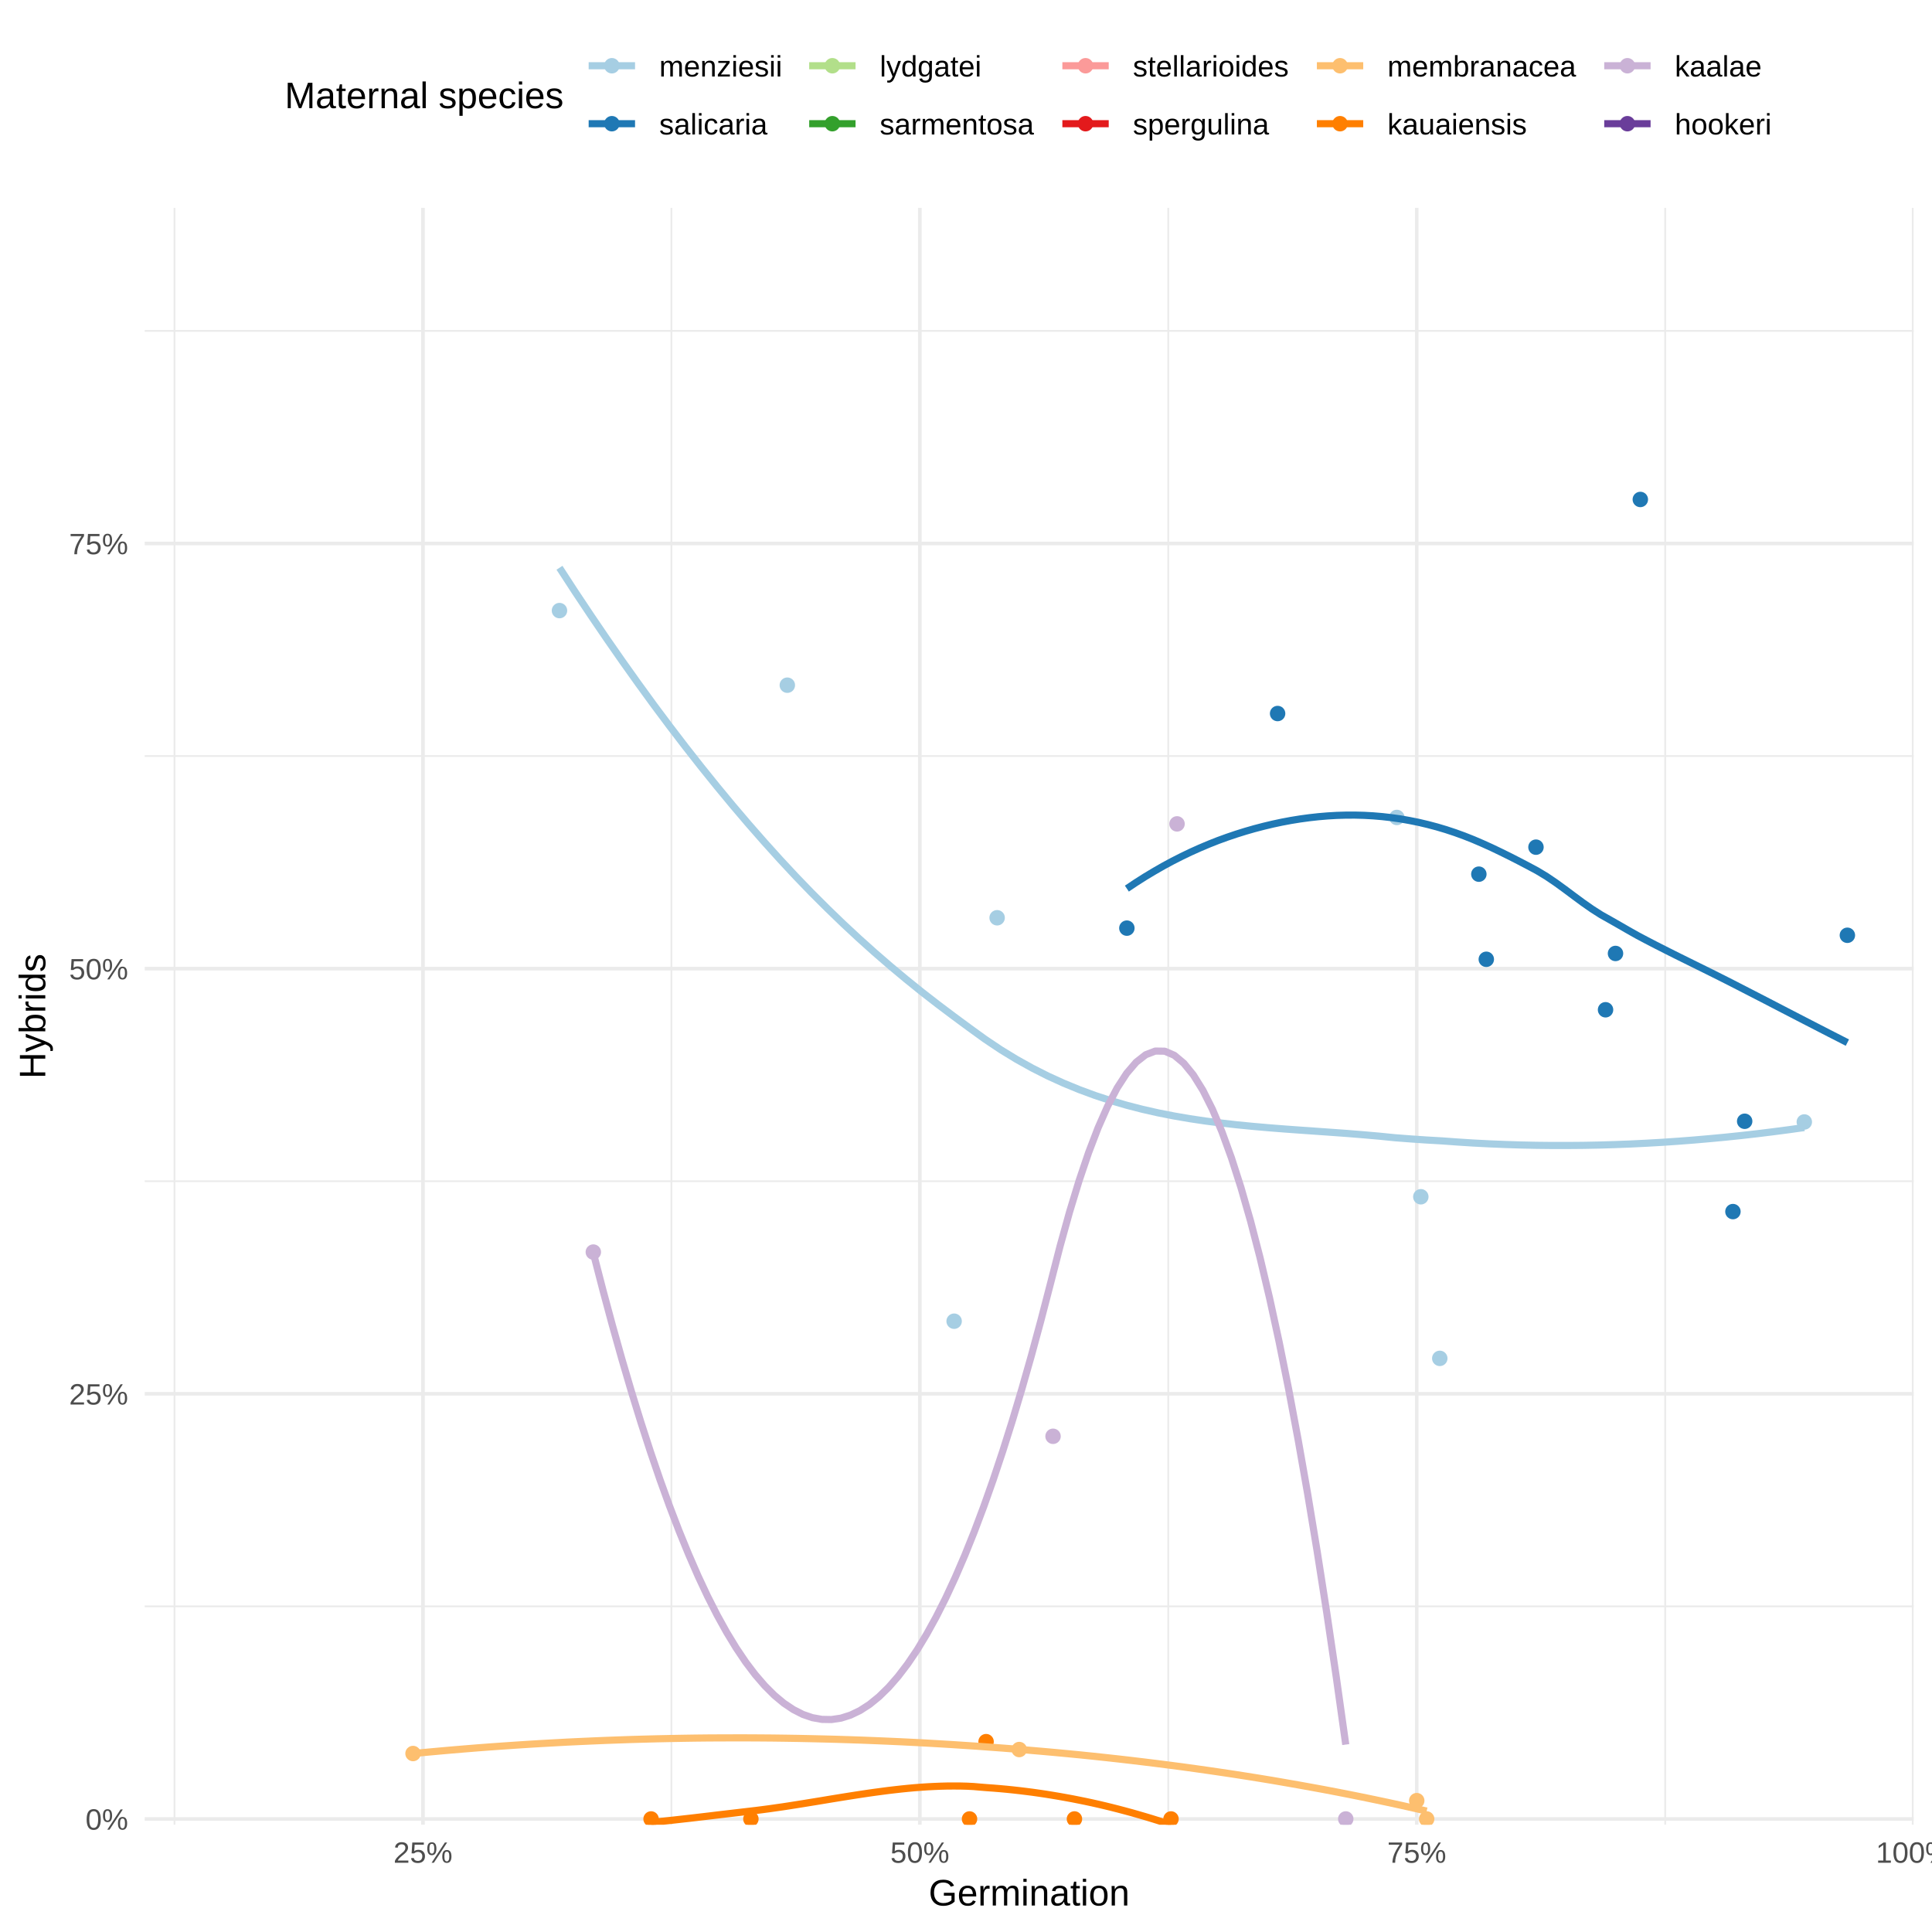
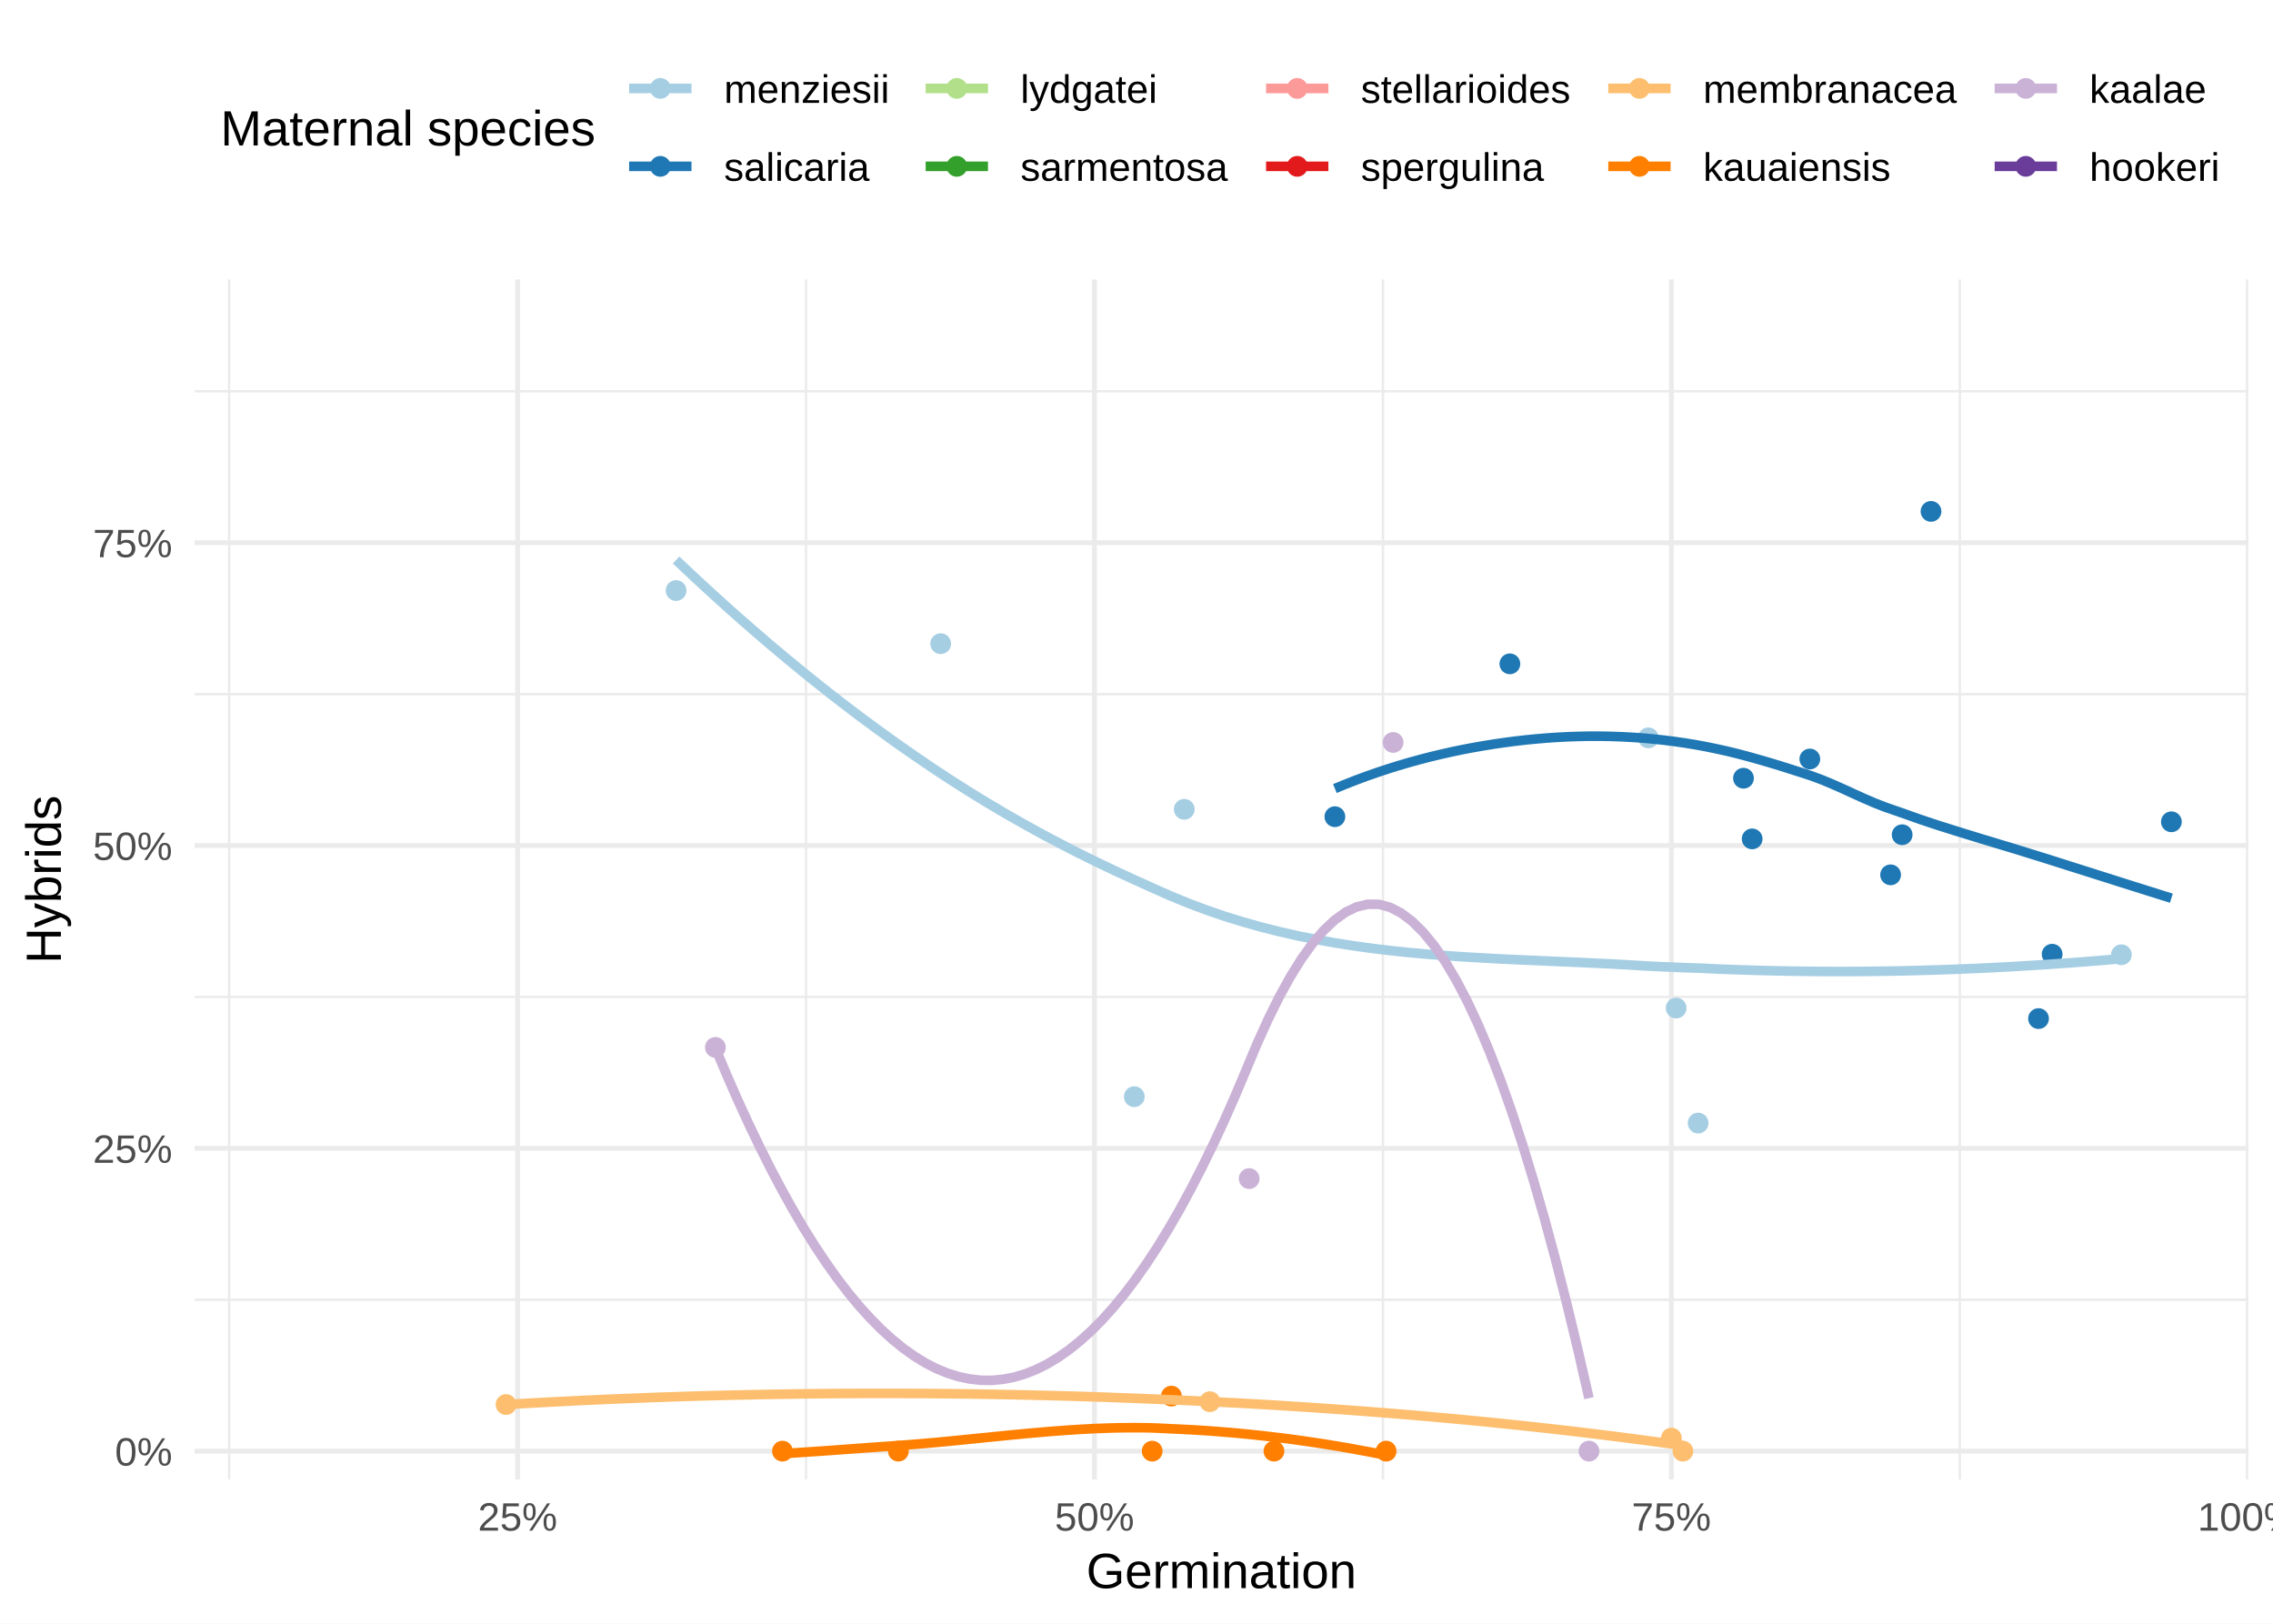
- <svg xmlns="http://www.w3.org/2000/svg" class="svglite" width="576.00pt" height="576.00pt" viewBox="0 0 576.00 576.00">
+ <svg xmlns="http://www.w3.org/2000/svg" class="svglite" width="504.00pt" height="360.00pt" viewBox="0 0 504.00 360.00">
  <defs>
    <style type="text/css">
    .svglite line, .svglite polyline, .svglite polygon, .svglite path, .svglite rect, .svglite circle {
      fill: none;
      stroke: #000000;
      stroke-linecap: round;
      stroke-linejoin: round;
      stroke-miterlimit: 10.00;
    }
    .svglite text {
      white-space: pre;
    }
  </style>
  </defs>
  <rect width="100%" height="100%" style="stroke: none; fill: #FFFFFF;" />
  <defs>
-     <clipPath id="cpMC4wMHw1NzYuMDB8MC4wMHw1NzYuMDA=">
-       <rect x="0.00" y="0.00" width="576.00" height="576.00" />
+     <clipPath id="cpMC4wMHw1MDQuMDB8MC4wMHwzNjAuMDA=">
+       <rect x="0.00" y="0.00" width="504.00" height="360.00" />
    </clipPath>
  </defs>
-   <g clip-path="url(#cpMC4wMHw1NzYuMDB8MC4wMHw1NzYuMDA=)">
+   <g clip-path="url(#cpMC4wMHw1MDQuMDB8MC4wMHwzNjAuMDA=)">
</g>
  <defs>
-     <clipPath id="cpNDMuMTR8NTcwLjUyfDYxLjk2fDU0NC4wMQ==">
-       <rect x="43.14" y="61.96" width="527.38" height="482.06" />
+     <clipPath id="cpNDMuMTR8NDk4LjUyfDYxLjk2fDMyOC4wMQ==">
+       <rect x="43.14" y="61.96" width="455.38" height="266.06" />
    </clipPath>
  </defs>
-   <g clip-path="url(#cpNDMuMTR8NTcwLjUyfDYxLjk2fDU0NC4wMQ==)">
-     <polyline points="43.14,478.92 570.52,478.92 " style="stroke-width: 0.53; stroke: #EBEBEB; stroke-linecap: butt;" />
-     <polyline points="43.14,352.16 570.52,352.16 " style="stroke-width: 0.53; stroke: #EBEBEB; stroke-linecap: butt;" />
-     <polyline points="43.14,225.41 570.52,225.41 " style="stroke-width: 0.53; stroke: #EBEBEB; stroke-linecap: butt;" />
-     <polyline points="43.14,98.65 570.52,98.65 " style="stroke-width: 0.53; stroke: #EBEBEB; stroke-linecap: butt;" />
-     <polyline points="52.03,544.01 52.03,61.96 " style="stroke-width: 0.53; stroke: #EBEBEB; stroke-linecap: butt;" />
-     <polyline points="200.17,544.01 200.17,61.96 " style="stroke-width: 0.53; stroke: #EBEBEB; stroke-linecap: butt;" />
-     <polyline points="348.31,544.01 348.31,61.96 " style="stroke-width: 0.53; stroke: #EBEBEB; stroke-linecap: butt;" />
-     <polyline points="496.45,544.01 496.45,61.96 " style="stroke-width: 0.53; stroke: #EBEBEB; stroke-linecap: butt;" />
-     <polyline points="43.14,542.30 570.52,542.30 " style="stroke-width: 1.07; stroke: #EBEBEB; stroke-linecap: butt;" />
-     <polyline points="43.14,415.54 570.52,415.54 " style="stroke-width: 1.07; stroke: #EBEBEB; stroke-linecap: butt;" />
-     <polyline points="43.14,288.78 570.52,288.78 " style="stroke-width: 1.07; stroke: #EBEBEB; stroke-linecap: butt;" />
-     <polyline points="43.14,162.03 570.52,162.03 " style="stroke-width: 1.07; stroke: #EBEBEB; stroke-linecap: butt;" />
-     <polyline points="126.10,544.01 126.10,61.96 " style="stroke-width: 1.07; stroke: #EBEBEB; stroke-linecap: butt;" />
-     <polyline points="274.24,544.01 274.24,61.96 " style="stroke-width: 1.07; stroke: #EBEBEB; stroke-linecap: butt;" />
-     <polyline points="422.38,544.01 422.38,61.96 " style="stroke-width: 1.07; stroke: #EBEBEB; stroke-linecap: butt;" />
-     <polyline points="570.52,544.01 570.52,61.96 " style="stroke-width: 1.07; stroke: #EBEBEB; stroke-linecap: butt;" />
-     <circle cx="166.80" cy="182.04" r="1.95" style="stroke-width: 0.71; stroke: #A6CEE3; fill: #A6CEE3;" />
-     <circle cx="481.64" cy="284.26" r="1.95" style="stroke-width: 0.71; stroke: #1F78B4; fill: #1F78B4;" />
-     <circle cx="380.90" cy="212.73" r="1.95" style="stroke-width: 0.71; stroke: #1F78B4; fill: #1F78B4;" />
-     <circle cx="457.93" cy="252.57" r="1.95" style="stroke-width: 0.71; stroke: #1F78B4; fill: #1F78B4;" />
-     <circle cx="335.96" cy="276.71" r="1.95" style="stroke-width: 0.71; stroke: #1F78B4; fill: #1F78B4;" />
-     <circle cx="416.45" cy="243.71" r="1.95" style="stroke-width: 0.71; stroke: #A6CEE3; fill: #A6CEE3;" />
-     <circle cx="284.46" cy="393.90" r="1.95" style="stroke-width: 0.71; stroke: #A6CEE3; fill: #A6CEE3;" />
-     <circle cx="234.73" cy="204.28" r="1.95" style="stroke-width: 0.71; stroke: #A6CEE3; fill: #A6CEE3;" />
-     <circle cx="489.04" cy="148.91" r="1.95" style="stroke-width: 0.71; stroke: #1F78B4; fill: #1F78B4;" />
-     <circle cx="550.77" cy="278.84" r="1.95" style="stroke-width: 0.71; stroke: #1F78B4; fill: #1F78B4;" />
-     <circle cx="443.12" cy="286.00" r="1.95" style="stroke-width: 0.71; stroke: #1F78B4; fill: #1F78B4;" />
-     <circle cx="423.60" cy="356.80" r="1.95" style="stroke-width: 0.71; stroke: #A6CEE3; fill: #A6CEE3;" />
-     <circle cx="429.25" cy="404.98" r="1.95" style="stroke-width: 0.71; stroke: #A6CEE3; fill: #A6CEE3;" />
-     <circle cx="297.28" cy="273.62" r="1.95" style="stroke-width: 0.71; stroke: #A6CEE3; fill: #A6CEE3;" />
-     <circle cx="537.93" cy="334.50" r="1.95" style="stroke-width: 0.71; stroke: #A6CEE3; fill: #A6CEE3;" />
-     <circle cx="478.67" cy="301.05" r="1.95" style="stroke-width: 0.71; stroke: #1F78B4; fill: #1F78B4;" />
-     <circle cx="440.90" cy="260.62" r="1.95" style="stroke-width: 0.71; stroke: #1F78B4; fill: #1F78B4;" />
-     <circle cx="516.65" cy="361.22" r="1.95" style="stroke-width: 0.71; stroke: #1F78B4; fill: #1F78B4;" />
-     <circle cx="520.15" cy="334.29" r="1.95" style="stroke-width: 0.71; stroke: #1F78B4; fill: #1F78B4;" />
-     <circle cx="350.92" cy="245.63" r="1.95" style="stroke-width: 0.71; stroke: #CAB2D6; fill: #CAB2D6;" />
-     <circle cx="176.89" cy="373.29" r="1.95" style="stroke-width: 0.71; stroke: #CAB2D6; fill: #CAB2D6;" />
-     <circle cx="401.22" cy="542.30" r="1.95" style="stroke-width: 0.71; stroke: #CAB2D6; fill: #CAB2D6;" />
-     <circle cx="313.95" cy="428.21" r="1.95" style="stroke-width: 0.71; stroke: #CAB2D6; fill: #CAB2D6;" />
-     <circle cx="289.05" cy="542.30" r="1.95" style="stroke-width: 0.71; stroke: #FF7F00; fill: #FF7F00;" />
-     <circle cx="293.99" cy="519.25" r="1.95" style="stroke-width: 0.71; stroke: #FF7F00; fill: #FF7F00;" />
-     <circle cx="349.12" cy="542.30" r="1.95" style="stroke-width: 0.71; stroke: #FF7F00; fill: #FF7F00;" />
-     <circle cx="422.38" cy="536.84" r="1.95" style="stroke-width: 0.71; stroke: #FDBF6F; fill: #FDBF6F;" />
-     <circle cx="303.87" cy="521.60" r="1.95" style="stroke-width: 0.71; stroke: #FDBF6F; fill: #FDBF6F;" />
-     <circle cx="425.34" cy="542.30" r="1.95" style="stroke-width: 0.71; stroke: #FDBF6F; fill: #FDBF6F;" />
-     <circle cx="194.11" cy="542.30" r="1.95" style="stroke-width: 0.71; stroke: #FF7F00; fill: #FF7F00;" />
-     <circle cx="320.33" cy="542.30" r="1.95" style="stroke-width: 0.71; stroke: #FF7F00; fill: #FF7F00;" />
-     <circle cx="223.87" cy="542.30" r="1.95" style="stroke-width: 0.71; stroke: #FF7F00; fill: #FF7F00;" />
-     <circle cx="123.14" cy="522.79" r="1.95" style="stroke-width: 0.71; stroke: #FDBF6F; fill: #FDBF6F;" />
-     <polyline points="166.80,169.27 171.49,176.48 176.19,183.53 180.89,190.44 185.59,197.19 190.29,203.79 194.98,210.24 199.68,216.53 204.38,222.67 209.08,228.66 213.78,234.49 218.47,240.16 223.17,245.68 227.87,251.04 232.57,256.25 237.26,261.29 241.96,266.16 246.66,270.85 251.36,275.39 256.06,279.76 260.75,283.97 265.45,288.04 270.15,291.96 274.85,295.75 279.55,299.40 284.24,302.93 288.94,306.40 293.64,309.80 298.34,312.95 303.04,315.82 307.73,318.43 312.43,320.81 317.13,322.95 321.83,324.88 326.52,326.61 331.22,328.15 335.92,329.52 340.62,330.73 345.32,331.79 350.01,332.71 354.71,333.52 359.41,334.22 364.11,334.82 368.81,335.35 373.50,335.81 378.20,336.22 382.90,336.59 387.60,336.93 392.30,337.26 396.99,337.59 401.69,337.93 406.39,338.31 411.09,338.72 415.78,339.19 420.48,339.55 425.18,339.87 429.88,340.14 434.58,340.48 439.27,340.78 443.97,341.02 448.67,341.21 453.37,341.36 458.07,341.46 462.76,341.51 467.46,341.51 472.16,341.47 476.86,341.38 481.55,341.24 486.25,341.06 490.95,340.83 495.65,340.56 500.35,340.24 505.04,339.88 509.74,339.47 514.44,339.03 519.14,338.54 523.84,338.01 528.53,337.43 533.23,336.82 537.93,336.16 " style="stroke-width: 2.13; stroke: #A6CEE3; stroke-linecap: butt;" />
-     <polyline points="335.96,264.93 338.68,263.11 341.40,261.38 344.12,259.75 346.84,258.19 349.56,256.72 352.28,255.34 355.00,254.03 357.72,252.81 360.44,251.66 363.15,250.59 365.87,249.60 368.59,248.68 371.31,247.83 374.03,247.05 376.75,246.34 379.47,245.69 382.19,245.11 384.91,244.60 387.63,244.16 390.35,243.79 393.06,243.49 395.78,243.26 398.50,243.10 401.22,243.02 403.94,243.01 406.66,243.08 409.38,243.23 412.10,243.46 414.82,243.77 417.54,244.15 420.25,244.63 422.97,245.18 425.69,245.82 428.41,246.54 431.13,247.35 433.85,248.25 436.57,249.24 439.29,250.32 442.01,251.49 444.73,252.72 447.44,254.02 450.16,255.36 452.88,256.75 455.60,258.17 458.32,259.63 461.04,261.27 463.76,263.11 466.48,265.08 469.20,267.11 471.92,269.12 474.64,271.02 477.35,272.75 480.07,274.28 482.79,275.83 485.51,277.40 488.23,278.93 490.95,280.37 493.67,281.78 496.39,283.16 499.11,284.53 501.83,285.88 504.54,287.22 507.26,288.56 509.98,289.91 512.70,291.27 515.42,292.64 518.14,294.03 520.86,295.43 523.58,296.83 526.30,298.23 529.02,299.64 531.74,301.05 534.45,302.45 537.17,303.86 539.89,305.26 542.61,306.66 545.33,308.06 548.05,309.45 550.77,310.84 " style="stroke-width: 2.13; stroke: #1F78B4; stroke-linecap: butt;" />
-     <polyline points="123.14,522.79 126.96,522.43 130.79,522.08 134.61,521.74 138.44,521.42 142.26,521.11 146.09,520.82 149.91,520.55 153.74,520.29 157.56,520.04 161.39,519.81 165.21,519.60 169.04,519.39 172.87,519.21 176.69,519.04 180.52,518.88 184.34,518.74 188.17,518.61 191.99,518.50 195.82,518.40 199.64,518.32 203.47,518.25 207.29,518.19 211.12,518.15 214.95,518.13 218.77,518.12 222.60,518.12 226.42,518.14 230.25,518.17 234.07,518.22 237.90,518.28 241.72,518.36 245.55,518.45 249.37,518.55 253.20,518.67 257.02,518.80 260.85,518.95 264.68,519.11 268.50,519.28 272.33,519.47 276.15,519.67 279.98,519.89 283.80,520.12 287.63,520.37 291.45,520.62 295.28,520.90 299.10,521.18 302.93,521.48 306.76,521.80 310.58,522.13 314.41,522.47 318.23,522.83 322.06,523.20 325.88,523.59 329.71,524.00 333.53,524.42 337.36,524.86 341.18,525.32 345.01,525.79 348.83,526.28 352.66,526.78 356.49,527.31 360.31,527.85 364.14,528.41 367.96,528.98 371.79,529.58 375.61,530.19 379.44,530.82 383.26,531.48 387.09,532.15 390.91,532.84 394.74,533.54 398.56,534.27 402.39,535.02 406.22,535.79 410.04,536.58 413.87,537.39 417.69,538.22 421.52,539.08 425.34,539.95 " style="stroke-width: 2.13; stroke: #FDBF6F; stroke-linecap: butt;" />
-     <polyline points="194.11,543.33 196.07,543.13 198.04,542.93 200.00,542.72 201.96,542.50 203.92,542.28 205.89,542.06 207.85,541.83 209.81,541.60 211.77,541.37 213.73,541.13 215.70,540.90 217.66,540.67 219.62,540.44 221.58,540.21 223.55,539.98 225.51,539.75 227.47,539.50 229.43,539.24 231.39,538.96 233.36,538.68 235.32,538.38 237.28,538.07 239.24,537.76 241.20,537.44 243.17,537.12 245.13,536.80 247.09,536.47 249.05,536.15 251.02,535.83 252.98,535.52 254.94,535.21 256.90,534.91 258.86,534.62 260.83,534.34 262.79,534.08 264.75,533.82 266.71,533.59 268.67,533.37 270.64,533.17 272.60,532.99 274.56,532.84 276.52,532.71 278.49,532.61 280.45,532.53 282.41,532.48 284.37,532.47 286.33,532.48 288.30,532.53 290.26,532.63 292.22,532.80 294.18,532.96 296.15,533.10 298.11,533.26 300.07,533.44 302.03,533.64 303.99,533.86 305.96,534.10 307.92,534.35 309.88,534.63 311.84,534.92 313.80,535.24 315.77,535.57 317.73,535.92 319.69,536.28 321.65,536.67 323.62,537.07 325.58,537.49 327.54,537.93 329.50,538.39 331.46,538.87 333.43,539.37 335.39,539.89 337.35,540.42 339.31,540.98 341.27,541.55 343.24,542.14 345.20,542.75 347.16,543.37 349.12,544.01 " style="stroke-width: 2.13; stroke: #FF7F00; stroke-linecap: butt;" />
-     <polyline points="176.89,373.55 179.73,384.55 182.57,395.10 185.41,405.21 188.25,414.87 191.09,424.08 193.93,432.84 196.77,441.15 199.61,449.01 202.45,456.42 205.29,463.37 208.12,469.87 210.96,475.92 213.80,481.51 216.64,486.64 219.48,491.31 222.32,495.53 225.16,499.28 228.00,502.57 230.84,505.41 233.68,507.78 236.52,509.68 239.36,511.13 242.20,512.10 245.04,512.61 247.88,512.66 250.72,512.24 253.56,511.34 256.40,509.98 259.24,508.15 262.08,505.84 264.92,503.06 267.76,499.81 270.60,496.09 273.44,491.89 276.27,487.21 279.11,482.06 281.95,476.43 284.79,470.31 287.63,463.72 290.47,456.65 293.31,449.10 296.15,441.06 298.99,432.54 301.83,423.54 304.67,414.05 307.51,404.08 310.35,393.61 313.19,382.66 316.03,371.59 318.87,361.35 321.71,352.03 324.55,343.64 327.39,336.22 330.23,329.78 333.07,324.36 335.91,319.98 338.75,316.67 341.59,314.45 344.43,313.36 347.26,313.40 350.10,314.62 352.94,317.00 355.78,320.48 358.62,325.05 361.46,330.70 364.30,337.42 367.14,345.21 369.98,354.07 372.82,363.98 375.66,374.94 378.50,386.96 381.34,400.01 384.18,414.11 387.02,429.23 389.86,445.38 392.70,462.55 395.54,480.73 398.38,499.93 401.22,520.12 " style="stroke-width: 2.13; stroke: #CAB2D6; stroke-linecap: butt;" />
+   <g clip-path="url(#cpNDMuMTR8NDk4LjUyfDYxLjk2fDMyOC4wMQ==)">
+     <polyline points="43.14,288.17 498.52,288.17 " style="stroke-width: 0.53; stroke: #EBEBEB; stroke-linecap: butt;" />
+     <polyline points="43.14,221.03 498.52,221.03 " style="stroke-width: 0.53; stroke: #EBEBEB; stroke-linecap: butt;" />
+     <polyline points="43.14,153.90 498.52,153.90 " style="stroke-width: 0.53; stroke: #EBEBEB; stroke-linecap: butt;" />
+     <polyline points="43.14,86.76 498.52,86.76 " style="stroke-width: 0.53; stroke: #EBEBEB; stroke-linecap: butt;" />
+     <polyline points="50.81,328.01 50.81,61.96 " style="stroke-width: 0.53; stroke: #EBEBEB; stroke-linecap: butt;" />
+     <polyline points="178.73,328.01 178.73,61.96 " style="stroke-width: 0.53; stroke: #EBEBEB; stroke-linecap: butt;" />
+     <polyline points="306.65,328.01 306.65,61.96 " style="stroke-width: 0.53; stroke: #EBEBEB; stroke-linecap: butt;" />
+     <polyline points="434.56,328.01 434.56,61.96 " style="stroke-width: 0.53; stroke: #EBEBEB; stroke-linecap: butt;" />
+     <polyline points="43.14,321.73 498.52,321.73 " style="stroke-width: 1.07; stroke: #EBEBEB; stroke-linecap: butt;" />
+     <polyline points="43.14,254.60 498.52,254.60 " style="stroke-width: 1.07; stroke: #EBEBEB; stroke-linecap: butt;" />
+     <polyline points="43.14,187.46 498.52,187.46 " style="stroke-width: 1.07; stroke: #EBEBEB; stroke-linecap: butt;" />
+     <polyline points="43.14,120.33 498.52,120.33 " style="stroke-width: 1.07; stroke: #EBEBEB; stroke-linecap: butt;" />
+     <polyline points="114.77,328.01 114.77,61.96 " style="stroke-width: 1.07; stroke: #EBEBEB; stroke-linecap: butt;" />
+     <polyline points="242.69,328.01 242.69,61.96 " style="stroke-width: 1.07; stroke: #EBEBEB; stroke-linecap: butt;" />
+     <polyline points="370.60,328.01 370.60,61.96 " style="stroke-width: 1.07; stroke: #EBEBEB; stroke-linecap: butt;" />
+     <polyline points="498.52,328.01 498.52,61.96 " style="stroke-width: 1.07; stroke: #EBEBEB; stroke-linecap: butt;" />
+     <circle cx="149.91" cy="130.93" r="1.95" style="stroke-width: 0.71; stroke: #A6CEE3; fill: #A6CEE3;" />
+     <circle cx="421.77" cy="185.07" r="1.95" style="stroke-width: 0.71; stroke: #1F78B4; fill: #1F78B4;" />
+     <circle cx="334.79" cy="147.18" r="1.95" style="stroke-width: 0.71; stroke: #1F78B4; fill: #1F78B4;" />
+     <circle cx="401.30" cy="168.28" r="1.95" style="stroke-width: 0.71; stroke: #1F78B4; fill: #1F78B4;" />
+     <circle cx="295.99" cy="181.07" r="1.95" style="stroke-width: 0.71; stroke: #1F78B4; fill: #1F78B4;" />
+     <circle cx="365.49" cy="163.59" r="1.95" style="stroke-width: 0.71; stroke: #A6CEE3; fill: #A6CEE3;" />
+     <circle cx="251.51" cy="243.14" r="1.95" style="stroke-width: 0.71; stroke: #A6CEE3; fill: #A6CEE3;" />
+     <circle cx="208.58" cy="142.71" r="1.95" style="stroke-width: 0.71; stroke: #A6CEE3; fill: #A6CEE3;" />
+     <circle cx="428.17" cy="113.38" r="1.95" style="stroke-width: 0.71; stroke: #1F78B4; fill: #1F78B4;" />
+     <circle cx="481.47" cy="182.20" r="1.95" style="stroke-width: 0.71; stroke: #1F78B4; fill: #1F78B4;" />
+     <circle cx="388.51" cy="185.99" r="1.95" style="stroke-width: 0.71; stroke: #1F78B4; fill: #1F78B4;" />
+     <circle cx="371.66" cy="223.49" r="1.95" style="stroke-width: 0.71; stroke: #A6CEE3; fill: #A6CEE3;" />
+     <circle cx="376.53" cy="249.00" r="1.95" style="stroke-width: 0.71; stroke: #A6CEE3; fill: #A6CEE3;" />
+     <circle cx="262.59" cy="179.43" r="1.95" style="stroke-width: 0.71; stroke: #A6CEE3; fill: #A6CEE3;" />
+     <circle cx="470.38" cy="211.68" r="1.95" style="stroke-width: 0.71; stroke: #A6CEE3; fill: #A6CEE3;" />
+     <circle cx="419.21" cy="193.96" r="1.95" style="stroke-width: 0.71; stroke: #1F78B4; fill: #1F78B4;" />
+     <circle cx="386.59" cy="172.54" r="1.95" style="stroke-width: 0.71; stroke: #1F78B4; fill: #1F78B4;" />
+     <circle cx="452.01" cy="225.83" r="1.95" style="stroke-width: 0.71; stroke: #1F78B4; fill: #1F78B4;" />
+     <circle cx="455.03" cy="211.56" r="1.95" style="stroke-width: 0.71; stroke: #1F78B4; fill: #1F78B4;" />
+     <circle cx="308.90" cy="164.61" r="1.95" style="stroke-width: 0.71; stroke: #CAB2D6; fill: #CAB2D6;" />
+     <circle cx="158.63" cy="232.22" r="1.95" style="stroke-width: 0.71; stroke: #CAB2D6; fill: #CAB2D6;" />
+     <circle cx="352.33" cy="321.73" r="1.95" style="stroke-width: 0.71; stroke: #CAB2D6; fill: #CAB2D6;" />
+     <circle cx="276.98" cy="261.31" r="1.95" style="stroke-width: 0.71; stroke: #CAB2D6; fill: #CAB2D6;" />
+     <circle cx="255.48" cy="321.73" r="1.95" style="stroke-width: 0.71; stroke: #FF7F00; fill: #FF7F00;" />
+     <circle cx="259.74" cy="309.53" r="1.95" style="stroke-width: 0.71; stroke: #FF7F00; fill: #FF7F00;" />
+     <circle cx="307.35" cy="321.73" r="1.95" style="stroke-width: 0.71; stroke: #FF7F00; fill: #FF7F00;" />
+     <circle cx="370.60" cy="318.84" r="1.95" style="stroke-width: 0.71; stroke: #FDBF6F; fill: #FDBF6F;" />
+     <circle cx="268.27" cy="310.77" r="1.95" style="stroke-width: 0.71; stroke: #FDBF6F; fill: #FDBF6F;" />
+     <circle cx="373.16" cy="321.73" r="1.95" style="stroke-width: 0.71; stroke: #FDBF6F; fill: #FDBF6F;" />
+     <circle cx="173.50" cy="321.73" r="1.95" style="stroke-width: 0.71; stroke: #FF7F00; fill: #FF7F00;" />
+     <circle cx="282.48" cy="321.73" r="1.95" style="stroke-width: 0.71; stroke: #FF7F00; fill: #FF7F00;" />
+     <circle cx="199.20" cy="321.73" r="1.95" style="stroke-width: 0.71; stroke: #FF7F00; fill: #FF7F00;" />
+     <circle cx="112.21" cy="311.40" r="1.95" style="stroke-width: 0.71; stroke: #FDBF6F; fill: #FDBF6F;" />
+     <polyline points="149.91,124.16 153.97,127.98 158.03,131.72 162.08,135.38 166.14,138.95 170.20,142.45 174.25,145.86 178.31,149.20 182.37,152.45 186.42,155.62 190.48,158.71 194.54,161.71 198.59,164.63 202.65,167.47 206.71,170.23 210.76,172.90 214.82,175.48 218.88,177.97 222.93,180.37 226.99,182.68 231.04,184.92 235.10,187.07 239.16,189.15 243.21,191.15 247.27,193.09 251.33,194.95 255.38,196.79 259.44,198.59 263.50,200.26 267.55,201.78 271.61,203.17 275.67,204.42 279.72,205.56 283.78,206.58 287.84,207.50 291.89,208.31 295.95,209.04 300.01,209.68 304.06,210.24 308.12,210.73 312.17,211.16 316.23,211.53 320.29,211.85 324.34,212.13 328.40,212.37 332.46,212.59 336.51,212.78 340.57,212.96 344.63,213.14 348.68,213.31 352.74,213.50 356.80,213.69 360.85,213.91 364.91,214.16 368.97,214.35 373.02,214.52 377.08,214.66 381.14,214.85 385.19,215.00 389.25,215.13 393.31,215.23 397.36,215.31 401.42,215.36 405.47,215.39 409.53,215.39 413.59,215.37 417.64,215.32 421.70,215.25 425.76,215.15 429.81,215.03 433.87,214.88 437.93,214.72 441.98,214.53 446.04,214.31 450.10,214.07 454.15,213.82 458.21,213.53 462.27,213.23 466.32,212.90 470.38,212.56 " style="stroke-width: 2.13; stroke: #A6CEE3; stroke-linecap: butt;" />
+     <polyline points="295.99,174.83 298.33,173.87 300.68,172.95 303.03,172.08 305.38,171.26 307.73,170.48 310.07,169.75 312.42,169.06 314.77,168.41 317.12,167.80 319.47,167.24 321.81,166.71 324.16,166.22 326.51,165.77 328.86,165.36 331.20,164.98 333.55,164.64 335.90,164.33 338.25,164.06 340.60,163.83 342.94,163.63 345.29,163.47 347.64,163.35 349.99,163.27 352.33,163.22 354.68,163.22 357.03,163.26 359.38,163.34 361.73,163.46 364.07,163.62 366.42,163.83 368.77,164.08 371.12,164.37 373.47,164.71 375.81,165.09 378.16,165.52 380.51,166.00 382.86,166.52 385.20,167.09 387.55,167.71 389.90,168.37 392.25,169.05 394.60,169.76 396.94,170.50 399.29,171.25 401.64,172.02 403.99,172.89 406.33,173.87 408.68,174.91 411.03,175.99 413.38,177.05 415.73,178.06 418.07,178.97 420.42,179.78 422.77,180.60 425.12,181.44 427.47,182.24 429.81,183.01 432.16,183.75 434.51,184.49 436.86,185.21 439.20,185.93 441.55,186.64 443.90,187.35 446.25,188.06 448.60,188.78 450.94,189.51 453.29,190.24 455.64,190.98 457.99,191.73 460.33,192.47 462.68,193.21 465.03,193.96 467.38,194.70 469.73,195.45 472.07,196.19 474.42,196.93 476.77,197.67 479.12,198.41 481.47,199.14 " style="stroke-width: 2.13; stroke: #1F78B4; stroke-linecap: butt;" />
+     <polyline points="112.21,311.40 115.52,311.21 118.82,311.02 122.12,310.85 125.43,310.68 128.73,310.51 132.03,310.36 135.34,310.21 138.64,310.08 141.94,309.95 145.25,309.82 148.55,309.71 151.85,309.60 155.16,309.50 158.46,309.41 161.76,309.33 165.06,309.26 168.37,309.19 171.67,309.13 174.97,309.08 178.28,309.03 181.58,309.00 184.88,308.97 188.19,308.95 191.49,308.93 194.79,308.93 198.10,308.93 201.40,308.94 204.70,308.96 208.01,308.98 211.31,309.01 214.61,309.05 217.91,309.10 221.22,309.16 224.52,309.22 227.82,309.29 231.13,309.37 234.43,309.45 237.73,309.54 241.04,309.64 244.34,309.75 247.64,309.87 250.95,309.99 254.25,310.12 257.55,310.26 260.86,310.40 264.16,310.55 267.46,310.71 270.77,310.88 274.07,311.05 277.37,311.23 280.67,311.42 283.98,311.62 287.28,311.83 290.58,312.04 293.89,312.27 297.19,312.50 300.49,312.74 303.80,312.99 307.10,313.25 310.40,313.52 313.71,313.79 317.01,314.08 320.31,314.38 323.62,314.68 326.92,315.00 330.22,315.32 333.53,315.66 336.83,316.00 340.13,316.36 343.43,316.72 346.74,317.10 350.04,317.48 353.34,317.88 356.65,318.29 359.95,318.71 363.25,319.14 366.56,319.58 369.86,320.03 373.16,320.49 " style="stroke-width: 2.13; stroke: #FDBF6F; stroke-linecap: butt;" />
+     <polyline points="173.50,322.28 175.20,322.18 176.89,322.07 178.58,321.96 180.28,321.84 181.97,321.73 183.67,321.61 185.36,321.49 187.06,321.36 188.75,321.24 190.44,321.12 192.14,320.99 193.83,320.87 195.53,320.75 197.22,320.63 198.92,320.51 200.61,320.38 202.30,320.25 204.00,320.11 205.69,319.97 207.39,319.82 209.08,319.66 210.78,319.50 212.47,319.33 214.16,319.16 215.86,318.99 217.55,318.82 219.25,318.65 220.94,318.48 222.64,318.31 224.33,318.14 226.02,317.98 227.72,317.82 229.41,317.67 231.11,317.52 232.80,317.38 234.50,317.25 236.19,317.12 237.88,317.01 239.58,316.90 241.27,316.81 242.97,316.72 244.66,316.66 246.36,316.60 248.05,316.56 249.74,316.54 251.44,316.53 253.13,316.54 254.83,316.56 256.52,316.62 258.22,316.70 259.91,316.79 261.60,316.86 263.30,316.95 264.99,317.04 266.69,317.15 268.38,317.26 270.08,317.39 271.77,317.53 273.46,317.67 275.16,317.83 276.85,317.99 278.55,318.17 280.24,318.35 281.94,318.55 283.63,318.75 285.32,318.96 287.02,319.19 288.71,319.42 290.41,319.67 292.10,319.92 293.80,320.18 295.49,320.46 297.18,320.74 298.88,321.03 300.57,321.34 302.27,321.65 303.96,321.97 305.66,322.30 307.35,322.64 " style="stroke-width: 2.13; stroke: #FF7F00; stroke-linecap: butt;" />
+     <polyline points="158.63,232.36 161.08,238.18 163.53,243.77 165.99,249.13 168.44,254.24 170.89,259.12 173.34,263.76 175.79,268.16 178.24,272.33 180.70,276.25 183.15,279.93 185.60,283.38 188.05,286.58 190.50,289.54 192.96,292.25 195.41,294.73 197.86,296.96 200.31,298.95 202.76,300.69 205.22,302.20 207.67,303.45 210.12,304.46 212.57,305.22 215.02,305.74 217.48,306.01 219.93,306.04 222.38,305.81 224.83,305.34 227.28,304.62 229.73,303.65 232.19,302.43 234.64,300.95 237.09,299.23 239.54,297.26 241.99,295.04 244.45,292.56 246.90,289.83 249.35,286.85 251.80,283.61 254.25,280.12 256.71,276.37 259.16,272.37 261.61,268.12 264.06,263.60 266.51,258.84 268.97,253.81 271.42,248.53 273.87,242.99 276.32,237.19 278.77,231.32 281.23,225.90 283.68,220.96 286.13,216.52 288.58,212.59 291.03,209.18 293.48,206.31 295.94,203.99 298.39,202.23 300.84,201.06 303.29,200.48 305.74,200.50 308.20,201.15 310.65,202.41 313.10,204.25 315.55,206.67 318.00,209.66 320.46,213.22 322.91,217.35 325.36,222.04 327.81,227.29 330.26,233.10 332.72,239.46 335.17,246.38 337.62,253.84 340.07,261.85 342.52,270.40 344.98,279.50 347.43,289.13 349.88,299.29 352.33,309.99 " style="stroke-width: 2.13; stroke: #CAB2D6; stroke-linecap: butt;" />
  </g>
-   <g clip-path="url(#cpMC4wMHw1NzYuMDB8MC4wMHw1NzYuMDA=)">
-     <text x="38.21" y="545.50" text-anchor="end" style="font-size: 8.80px;fill: #4D4D4D; font-family: &quot;Arial&quot;;">0%</text>
-     <text x="38.21" y="418.75" text-anchor="end" style="font-size: 8.80px;fill: #4D4D4D; font-family: &quot;Arial&quot;;">25%</text>
-     <text x="38.21" y="291.99" text-anchor="end" style="font-size: 8.80px;fill: #4D4D4D; font-family: &quot;Arial&quot;;">50%</text>
-     <text x="38.21" y="165.24" text-anchor="end" style="font-size: 8.80px;fill: #4D4D4D; font-family: &quot;Arial&quot;;">75%</text>
-     <text x="126.10" y="555.36" text-anchor="middle" style="font-size: 8.80px;fill: #4D4D4D; font-family: &quot;Arial&quot;;">25%</text>
-     <text x="274.24" y="555.36" text-anchor="middle" style="font-size: 8.80px;fill: #4D4D4D; font-family: &quot;Arial&quot;;">50%</text>
-     <text x="422.38" y="555.36" text-anchor="middle" style="font-size: 8.80px;fill: #4D4D4D; font-family: &quot;Arial&quot;;">75%</text>
-     <text x="570.52" y="555.36" text-anchor="middle" style="font-size: 8.80px;fill: #4D4D4D; font-family: &quot;Arial&quot;;">100%</text>
-     <text x="306.83" y="568.10" text-anchor="middle" style="font-size: 11.00px; font-family: &quot;Arial&quot;;">Germination</text>
-     <text transform="translate(13.50,302.99) rotate(-90)" text-anchor="middle" style="font-size: 11.00px; font-family: &quot;Arial&quot;;">Hybrids</text>
-     <text x="84.88" y="32.25" style="font-size: 11.00px; font-family: &quot;Arial&quot;;">Maternal species</text>
-     <circle cx="182.42" cy="19.60" r="1.95" style="stroke-width: 0.71; stroke: #A6CEE3; fill: #A6CEE3;" />
-     <line x1="175.50" y1="19.60" x2="189.33" y2="19.60" style="stroke-width: 2.13; stroke: #A6CEE3; stroke-linecap: butt;" />
-     <circle cx="182.42" cy="36.88" r="1.95" style="stroke-width: 0.71; stroke: #1F78B4; fill: #1F78B4;" />
-     <line x1="175.50" y1="36.88" x2="189.33" y2="36.88" style="stroke-width: 2.13; stroke: #1F78B4; stroke-linecap: butt;" />
-     <circle cx="248.16" cy="19.60" r="1.95" style="stroke-width: 0.71; stroke: #B2DF8A; fill: #B2DF8A;" />
-     <line x1="241.25" y1="19.60" x2="255.07" y2="19.60" style="stroke-width: 2.13; stroke: #B2DF8A; stroke-linecap: butt;" />
-     <circle cx="248.16" cy="36.88" r="1.95" style="stroke-width: 0.71; stroke: #33A02C; fill: #33A02C;" />
-     <line x1="241.25" y1="36.88" x2="255.07" y2="36.88" style="stroke-width: 2.13; stroke: #33A02C; stroke-linecap: butt;" />
-     <circle cx="323.64" cy="19.60" r="1.95" style="stroke-width: 0.71; stroke: #FB9A99; fill: #FB9A99;" />
-     <line x1="316.73" y1="19.60" x2="330.55" y2="19.60" style="stroke-width: 2.13; stroke: #FB9A99; stroke-linecap: butt;" />
-     <circle cx="323.64" cy="36.88" r="1.95" style="stroke-width: 0.71; stroke: #E31A1C; fill: #E31A1C;" />
-     <line x1="316.73" y1="36.88" x2="330.55" y2="36.88" style="stroke-width: 2.13; stroke: #E31A1C; stroke-linecap: butt;" />
-     <circle cx="399.52" cy="19.60" r="1.95" style="stroke-width: 0.71; stroke: #FDBF6F; fill: #FDBF6F;" />
-     <line x1="392.61" y1="19.60" x2="406.43" y2="19.60" style="stroke-width: 2.13; stroke: #FDBF6F; stroke-linecap: butt;" />
-     <circle cx="399.52" cy="36.88" r="1.95" style="stroke-width: 0.71; stroke: #FF7F00; fill: #FF7F00;" />
-     <line x1="392.61" y1="36.88" x2="406.43" y2="36.88" style="stroke-width: 2.13; stroke: #FF7F00; stroke-linecap: butt;" />
-     <circle cx="485.19" cy="19.60" r="1.95" style="stroke-width: 0.71; stroke: #CAB2D6; fill: #CAB2D6;" />
-     <line x1="478.28" y1="19.60" x2="492.10" y2="19.60" style="stroke-width: 2.13; stroke: #CAB2D6; stroke-linecap: butt;" />
-     <circle cx="485.19" cy="36.88" r="1.95" style="stroke-width: 0.71; stroke: #6A3D9A; fill: #6A3D9A;" />
-     <line x1="478.28" y1="36.88" x2="492.10" y2="36.88" style="stroke-width: 2.13; stroke: #6A3D9A; stroke-linecap: butt;" />
-     <text x="196.54" y="22.81" style="font-size: 8.80px; font-family: &quot;Arial&quot;;">menziesii</text>
-     <text x="196.54" y="40.09" style="font-size: 8.80px; font-family: &quot;Arial&quot;;">salicaria</text>
-     <text x="262.28" y="22.81" style="font-size: 8.80px; font-family: &quot;Arial&quot;;">lydgatei</text>
-     <text x="262.28" y="40.09" style="font-size: 8.80px; font-family: &quot;Arial&quot;;">sarmentosa</text>
-     <text x="337.76" y="22.81" style="font-size: 8.80px; font-family: &quot;Arial&quot;;">stellarioides</text>
-     <text x="337.76" y="40.09" style="font-size: 8.80px; font-family: &quot;Arial&quot;;">spergulina</text>
-     <text x="413.64" y="22.81" style="font-size: 8.80px; font-family: &quot;Arial&quot;;">membranacea</text>
-     <text x="413.64" y="40.09" style="font-size: 8.80px; font-family: &quot;Arial&quot;;">kauaiensis</text>
-     <text x="499.31" y="22.81" style="font-size: 8.80px; font-family: &quot;Arial&quot;;">kaalae</text>
-     <text x="499.31" y="40.09" style="font-size: 8.80px; font-family: &quot;Arial&quot;;">hookeri</text>
+   <g clip-path="url(#cpMC4wMHw1MDQuMDB8MC4wMHwzNjAuMDA=)">
+     <text x="38.21" y="324.94" text-anchor="end" style="font-size: 8.80px;fill: #4D4D4D; font-family: &quot;Arial&quot;;">0%</text>
+     <text x="38.21" y="257.81" text-anchor="end" style="font-size: 8.80px;fill: #4D4D4D; font-family: &quot;Arial&quot;;">25%</text>
+     <text x="38.21" y="190.67" text-anchor="end" style="font-size: 8.80px;fill: #4D4D4D; font-family: &quot;Arial&quot;;">50%</text>
+     <text x="38.21" y="123.54" text-anchor="end" style="font-size: 8.80px;fill: #4D4D4D; font-family: &quot;Arial&quot;;">75%</text>
+     <text x="114.77" y="339.36" text-anchor="middle" style="font-size: 8.80px;fill: #4D4D4D; font-family: &quot;Arial&quot;;">25%</text>
+     <text x="242.69" y="339.36" text-anchor="middle" style="font-size: 8.80px;fill: #4D4D4D; font-family: &quot;Arial&quot;;">50%</text>
+     <text x="370.60" y="339.36" text-anchor="middle" style="font-size: 8.80px;fill: #4D4D4D; font-family: &quot;Arial&quot;;">75%</text>
+     <text x="498.52" y="339.36" text-anchor="middle" style="font-size: 8.80px;fill: #4D4D4D; font-family: &quot;Arial&quot;;">100%</text>
+     <text x="270.83" y="352.10" text-anchor="middle" style="font-size: 11.00px; font-family: &quot;Arial&quot;;">Germination</text>
+     <text transform="translate(13.50,194.99) rotate(-90)" text-anchor="middle" style="font-size: 11.00px; font-family: &quot;Arial&quot;;">Hybrids</text>
+     <text x="48.88" y="32.25" style="font-size: 11.00px; font-family: &quot;Arial&quot;;">Maternal species</text>
+     <circle cx="146.42" cy="19.60" r="1.95" style="stroke-width: 0.71; stroke: #A6CEE3; fill: #A6CEE3;" />
+     <line x1="139.50" y1="19.60" x2="153.33" y2="19.60" style="stroke-width: 2.13; stroke: #A6CEE3; stroke-linecap: butt;" />
+     <circle cx="146.42" cy="36.88" r="1.95" style="stroke-width: 0.71; stroke: #1F78B4; fill: #1F78B4;" />
+     <line x1="139.50" y1="36.88" x2="153.33" y2="36.88" style="stroke-width: 2.13; stroke: #1F78B4; stroke-linecap: butt;" />
+     <circle cx="212.16" cy="19.60" r="1.95" style="stroke-width: 0.71; stroke: #B2DF8A; fill: #B2DF8A;" />
+     <line x1="205.25" y1="19.60" x2="219.07" y2="19.60" style="stroke-width: 2.13; stroke: #B2DF8A; stroke-linecap: butt;" />
+     <circle cx="212.16" cy="36.88" r="1.95" style="stroke-width: 0.71; stroke: #33A02C; fill: #33A02C;" />
+     <line x1="205.25" y1="36.88" x2="219.07" y2="36.88" style="stroke-width: 2.13; stroke: #33A02C; stroke-linecap: butt;" />
+     <circle cx="287.64" cy="19.60" r="1.95" style="stroke-width: 0.71; stroke: #FB9A99; fill: #FB9A99;" />
+     <line x1="280.73" y1="19.60" x2="294.55" y2="19.60" style="stroke-width: 2.13; stroke: #FB9A99; stroke-linecap: butt;" />
+     <circle cx="287.64" cy="36.88" r="1.95" style="stroke-width: 0.71; stroke: #E31A1C; fill: #E31A1C;" />
+     <line x1="280.73" y1="36.88" x2="294.55" y2="36.88" style="stroke-width: 2.13; stroke: #E31A1C; stroke-linecap: butt;" />
+     <circle cx="363.52" cy="19.60" r="1.95" style="stroke-width: 0.71; stroke: #FDBF6F; fill: #FDBF6F;" />
+     <line x1="356.61" y1="19.60" x2="370.43" y2="19.60" style="stroke-width: 2.13; stroke: #FDBF6F; stroke-linecap: butt;" />
+     <circle cx="363.52" cy="36.88" r="1.95" style="stroke-width: 0.71; stroke: #FF7F00; fill: #FF7F00;" />
+     <line x1="356.61" y1="36.88" x2="370.43" y2="36.88" style="stroke-width: 2.13; stroke: #FF7F00; stroke-linecap: butt;" />
+     <circle cx="449.19" cy="19.60" r="1.95" style="stroke-width: 0.71; stroke: #CAB2D6; fill: #CAB2D6;" />
+     <line x1="442.28" y1="19.60" x2="456.10" y2="19.60" style="stroke-width: 2.13; stroke: #CAB2D6; stroke-linecap: butt;" />
+     <circle cx="449.19" cy="36.88" r="1.95" style="stroke-width: 0.71; stroke: #6A3D9A; fill: #6A3D9A;" />
+     <line x1="442.28" y1="36.88" x2="456.10" y2="36.88" style="stroke-width: 2.13; stroke: #6A3D9A; stroke-linecap: butt;" />
+     <text x="160.54" y="22.81" style="font-size: 8.80px; font-family: &quot;Arial&quot;;">menziesii</text>
+     <text x="160.54" y="40.09" style="font-size: 8.80px; font-family: &quot;Arial&quot;;">salicaria</text>
+     <text x="226.28" y="22.81" style="font-size: 8.80px; font-family: &quot;Arial&quot;;">lydgatei</text>
+     <text x="226.28" y="40.09" style="font-size: 8.80px; font-family: &quot;Arial&quot;;">sarmentosa</text>
+     <text x="301.76" y="22.81" style="font-size: 8.80px; font-family: &quot;Arial&quot;;">stellarioides</text>
+     <text x="301.76" y="40.09" style="font-size: 8.80px; font-family: &quot;Arial&quot;;">spergulina</text>
+     <text x="377.64" y="22.81" style="font-size: 8.80px; font-family: &quot;Arial&quot;;">membranacea</text>
+     <text x="377.64" y="40.09" style="font-size: 8.80px; font-family: &quot;Arial&quot;;">kauaiensis</text>
+     <text x="463.31" y="22.81" style="font-size: 8.80px; font-family: &quot;Arial&quot;;">kaalae</text>
+     <text x="463.31" y="40.09" style="font-size: 8.80px; font-family: &quot;Arial&quot;;">hookeri</text>
  </g>
</svg>
